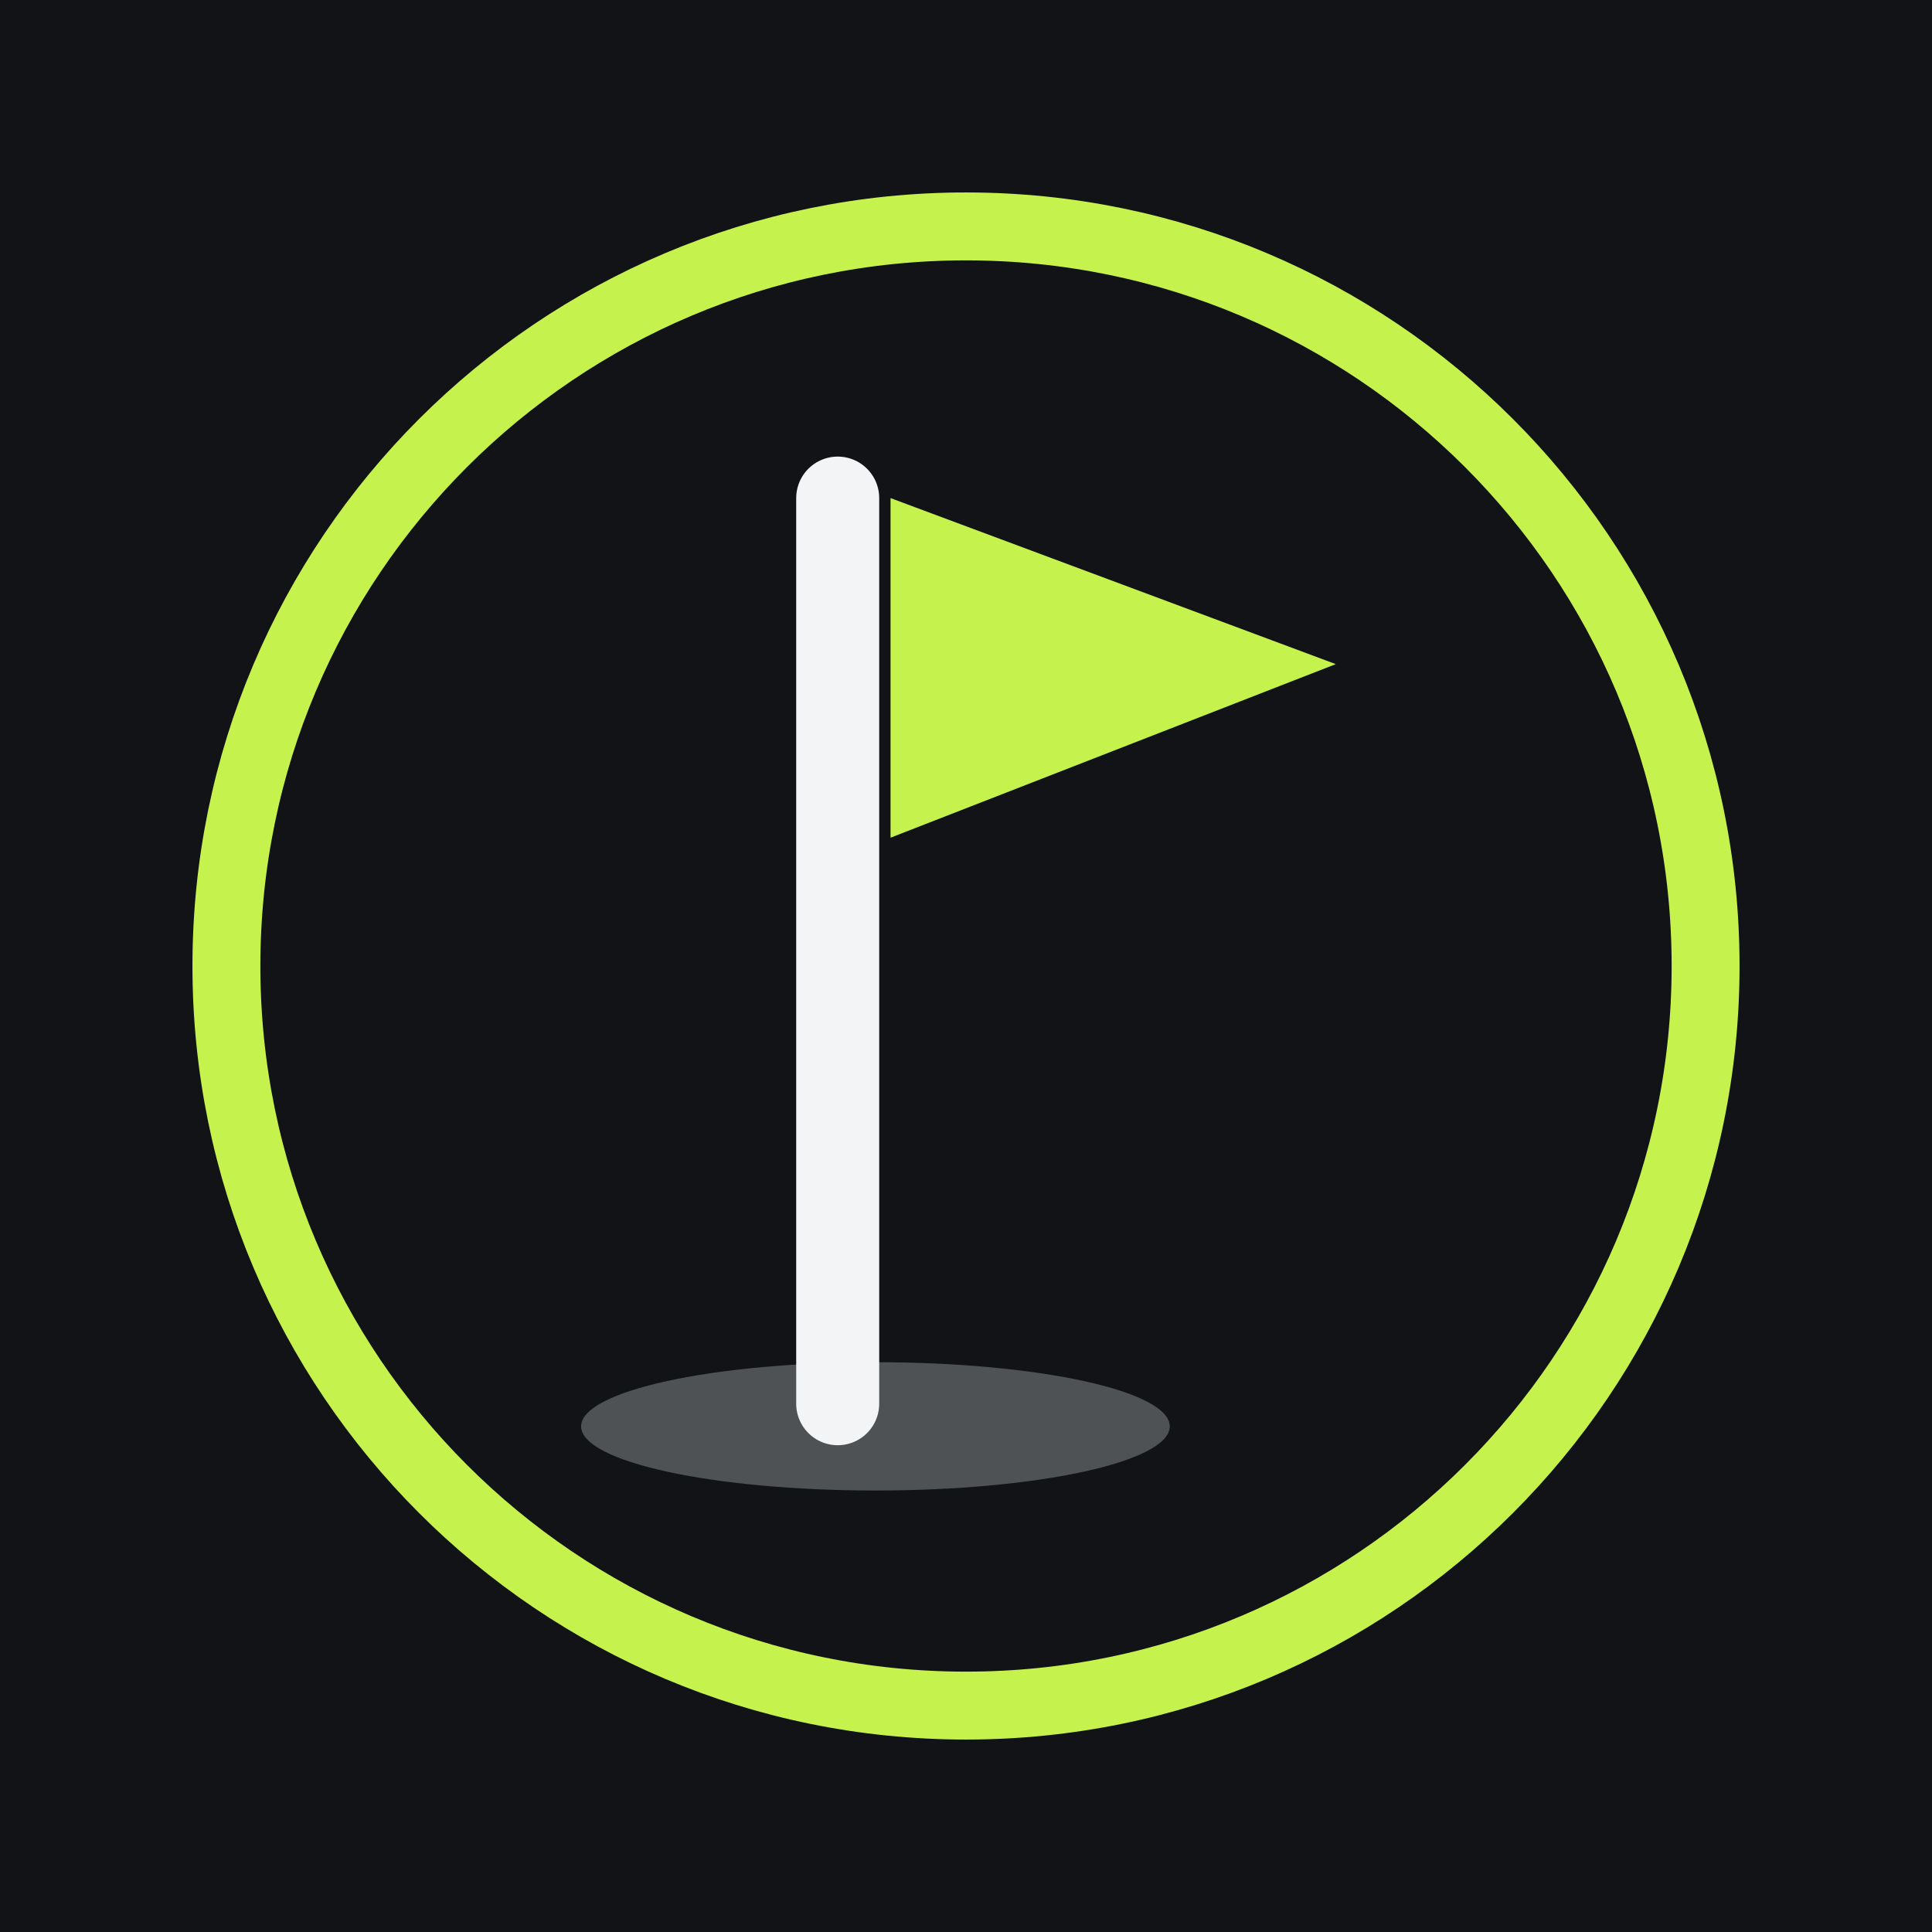
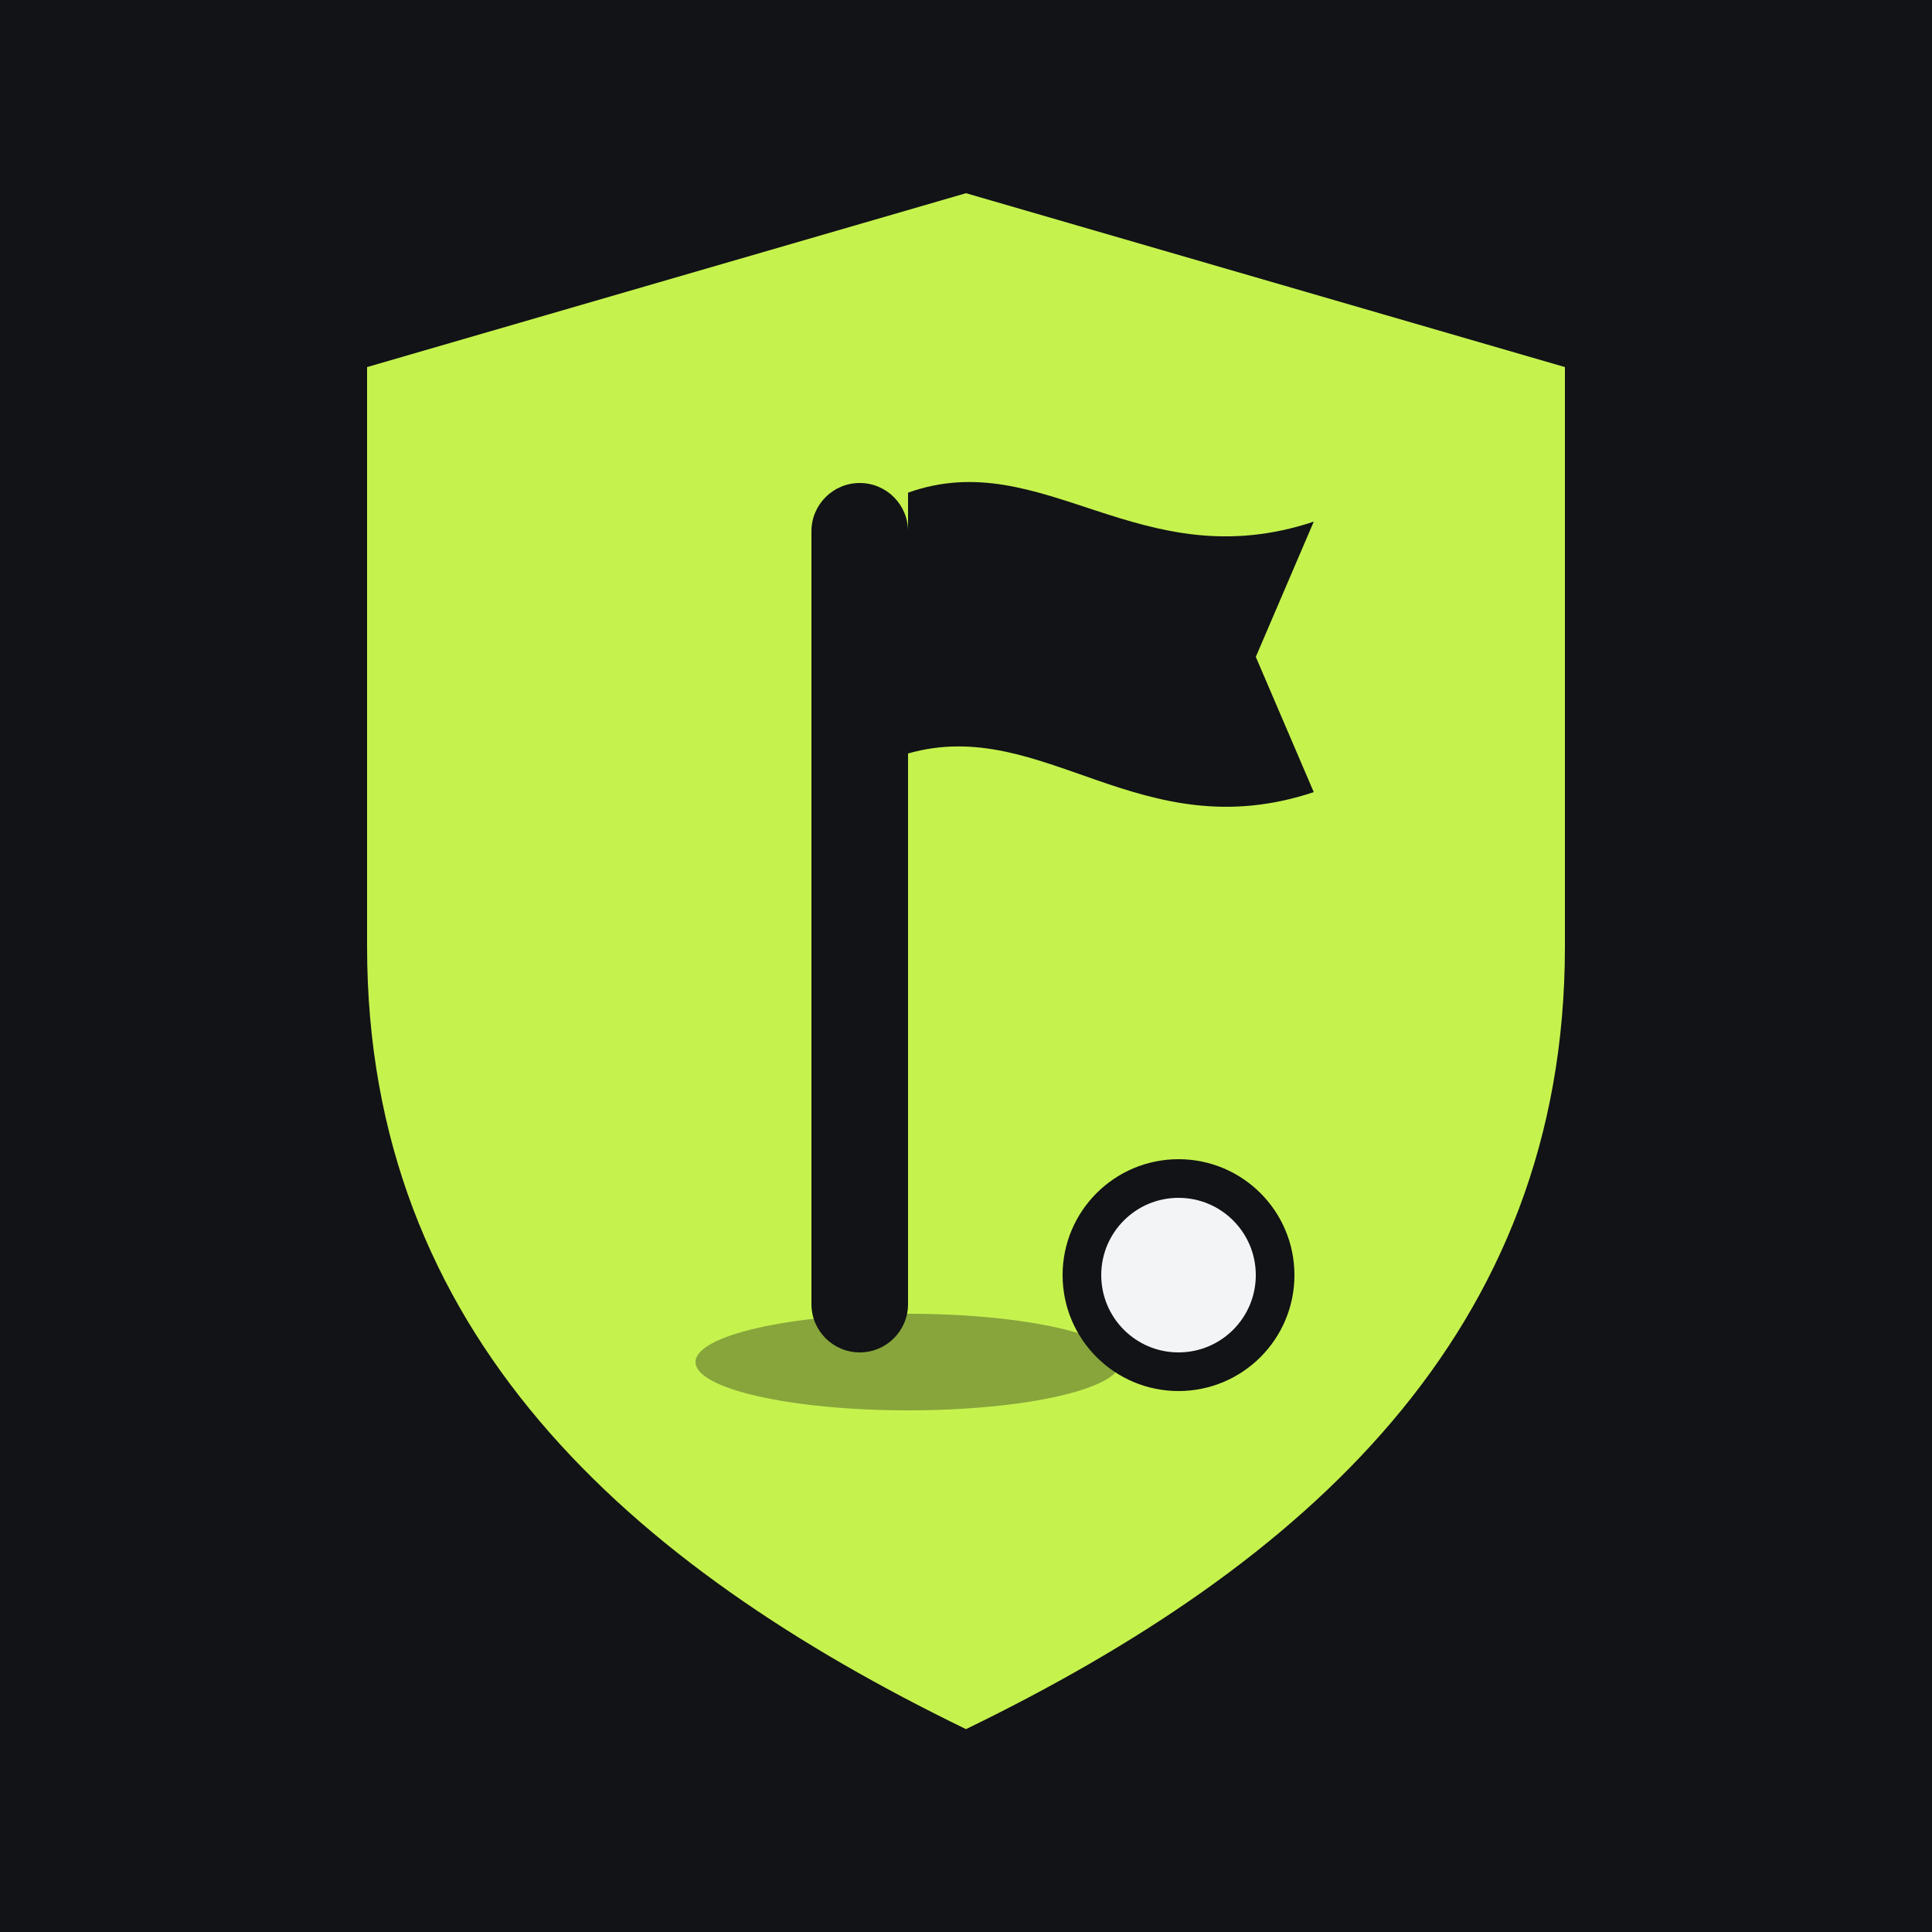
- <svg xmlns="http://www.w3.org/2000/svg" viewBox="0 0 512 512">
-   <rect width="512" height="512" fill="#111316" />
-   <circle cx="256" cy="256" r="196" fill="none" stroke="#C6F24E" stroke-width="18" />
-   <path d="M222 372 V132" stroke="#F2F4F5" stroke-width="22" stroke-linecap="round" />
-   <path d="M236 132 L354 176 L236 222 Z" fill="#C6F24E" />
-   <ellipse cx="232" cy="378" rx="78" ry="17" fill="#F2F4F5" opacity=".28" />
+ <svg xmlns="http://www.w3.org/2000/svg" viewBox="0 0 200 200">
+   <rect width="200" height="200" fill="#111316" />
+   <g id="escudo">
+     <path d="M100 20 L162 38 L162 98 C162 138 135 162 100 179 C65 162 38 138 38 98 L38 38 Z" fill="#C6F24E" />
+     <rect x="84" y="50" width="10" height="90" rx="5" fill="#111316" />
+     <path d="M94 51 C108 46 118 60 136 54 L130 68 L136 82 C118 88 108 74 94 78 Z" fill="#111316" />
+     <ellipse cx="94" cy="141" rx="22" ry="5" fill="#111316" opacity=".35" />
+     <circle cx="122" cy="132" r="10" fill="#F2F4F5" stroke="#111316" stroke-width="4" />
+   </g>
</svg>
